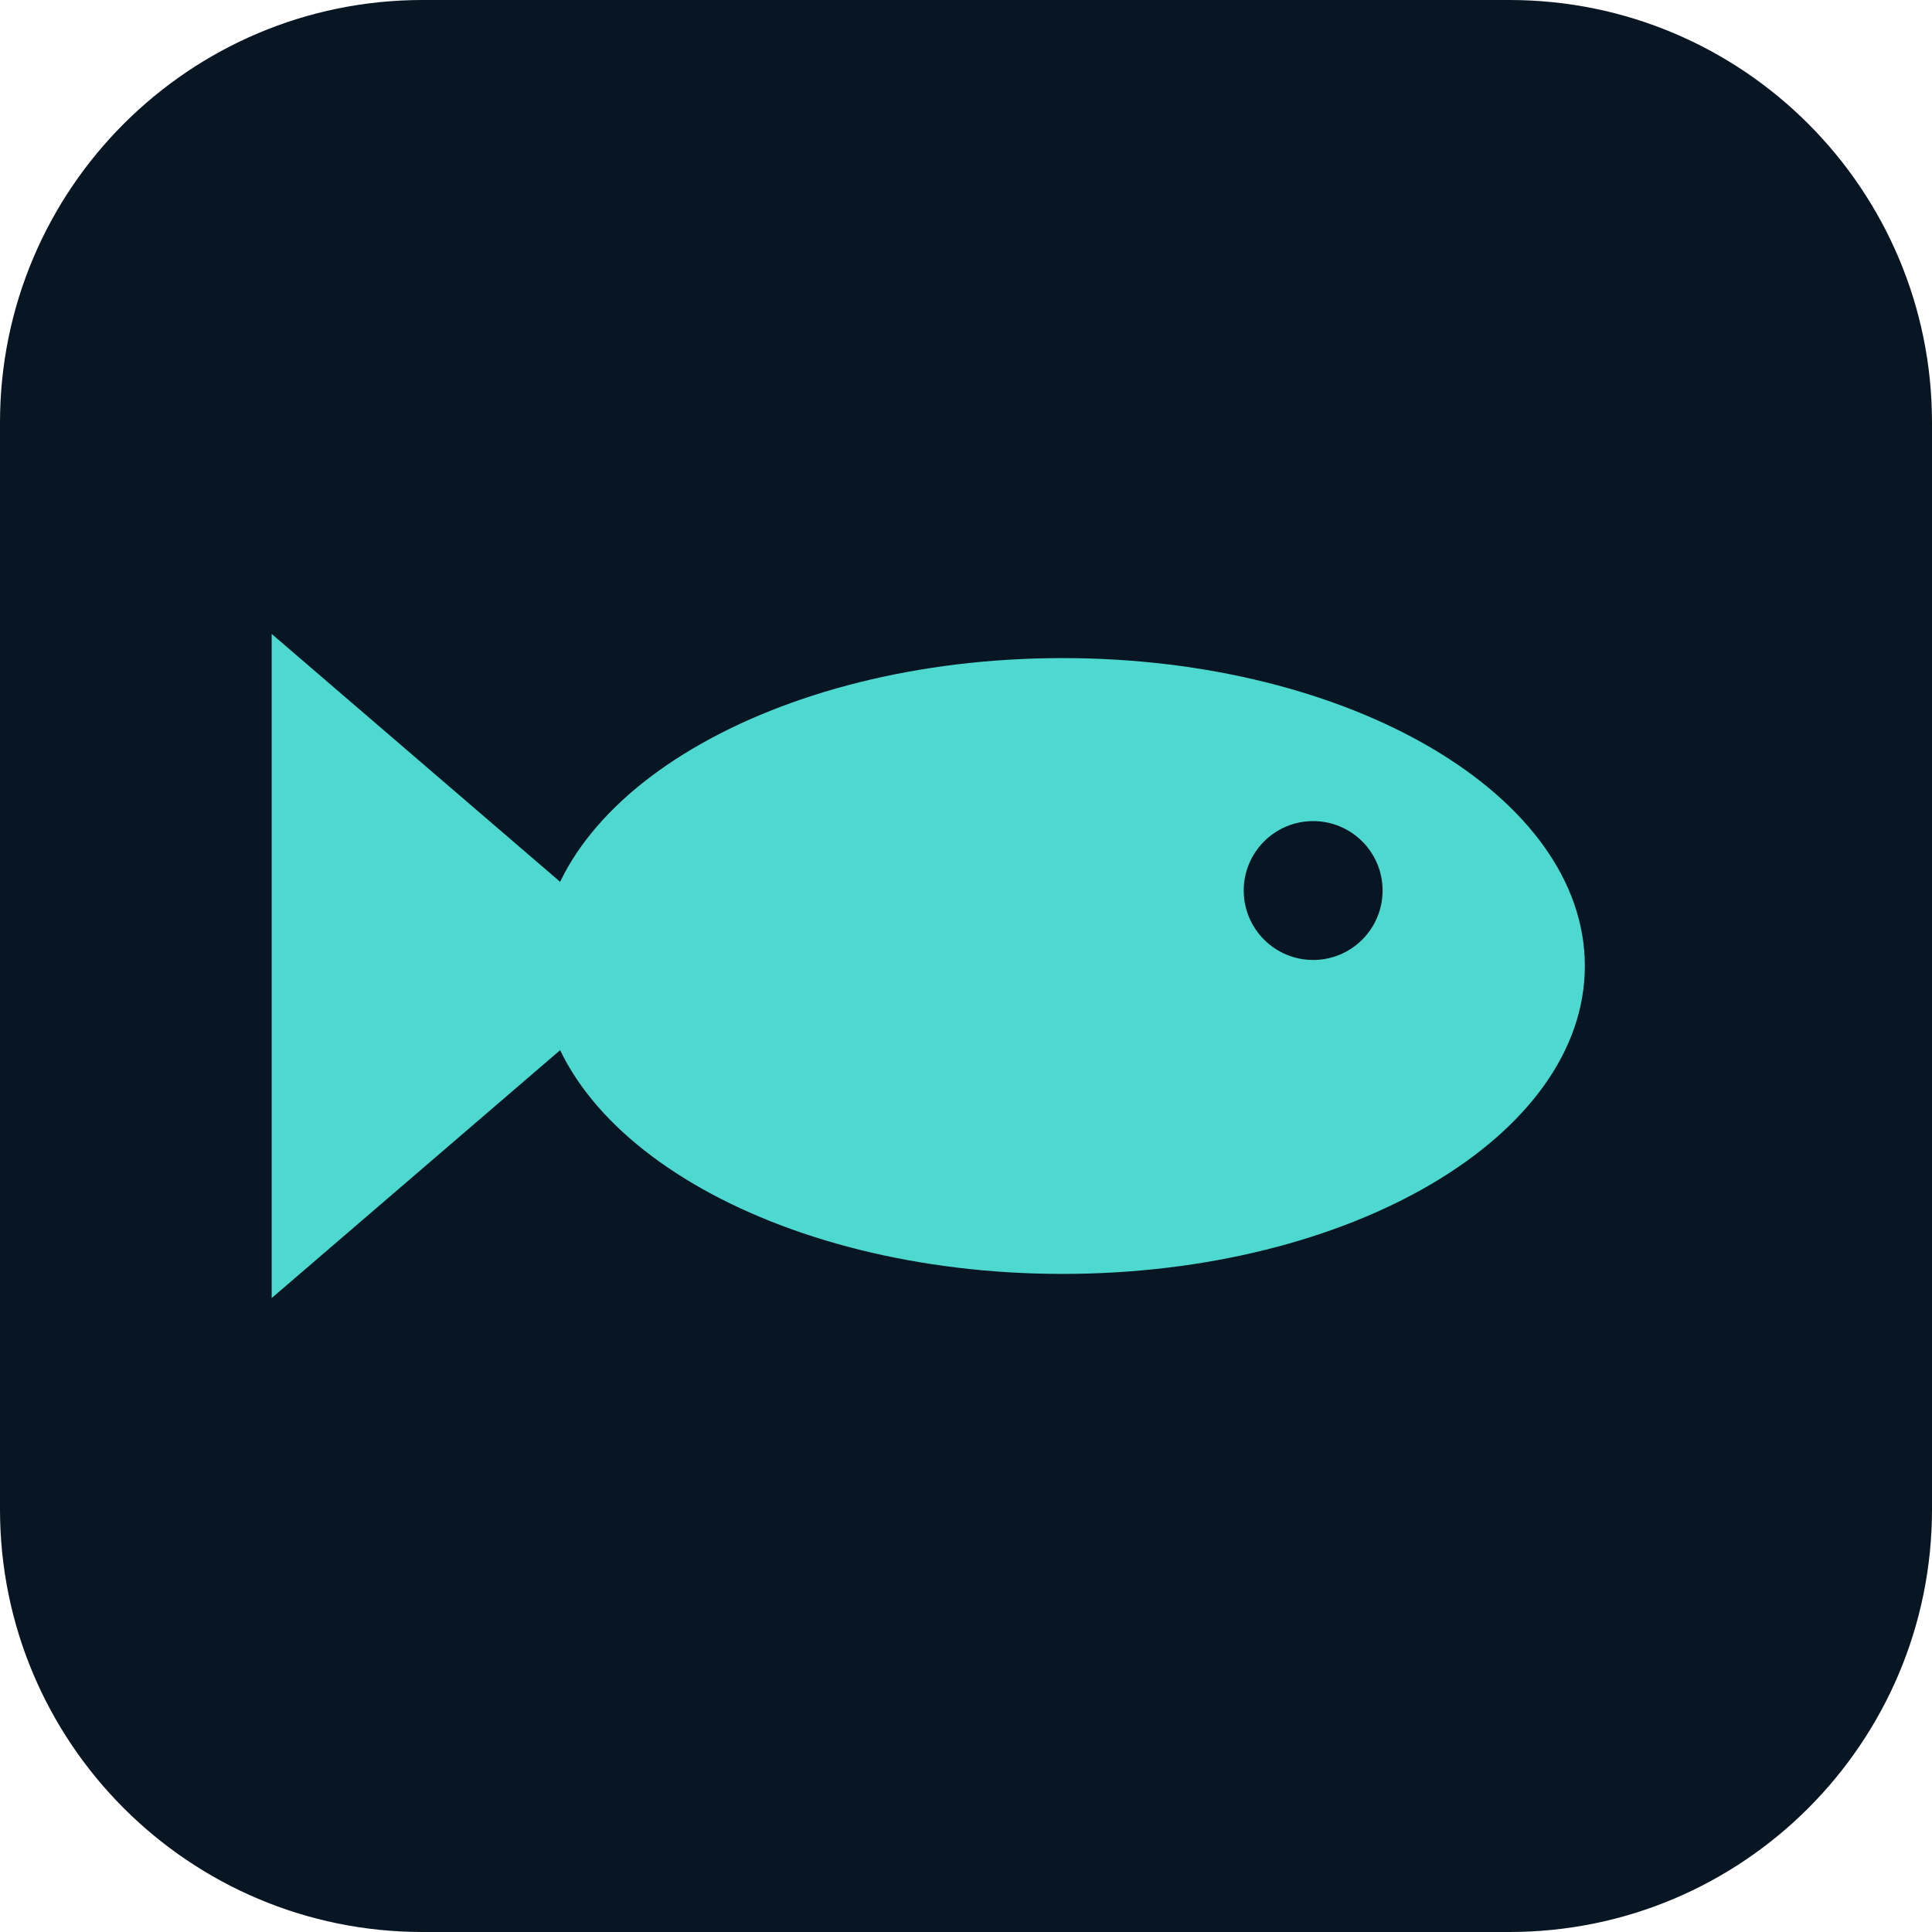
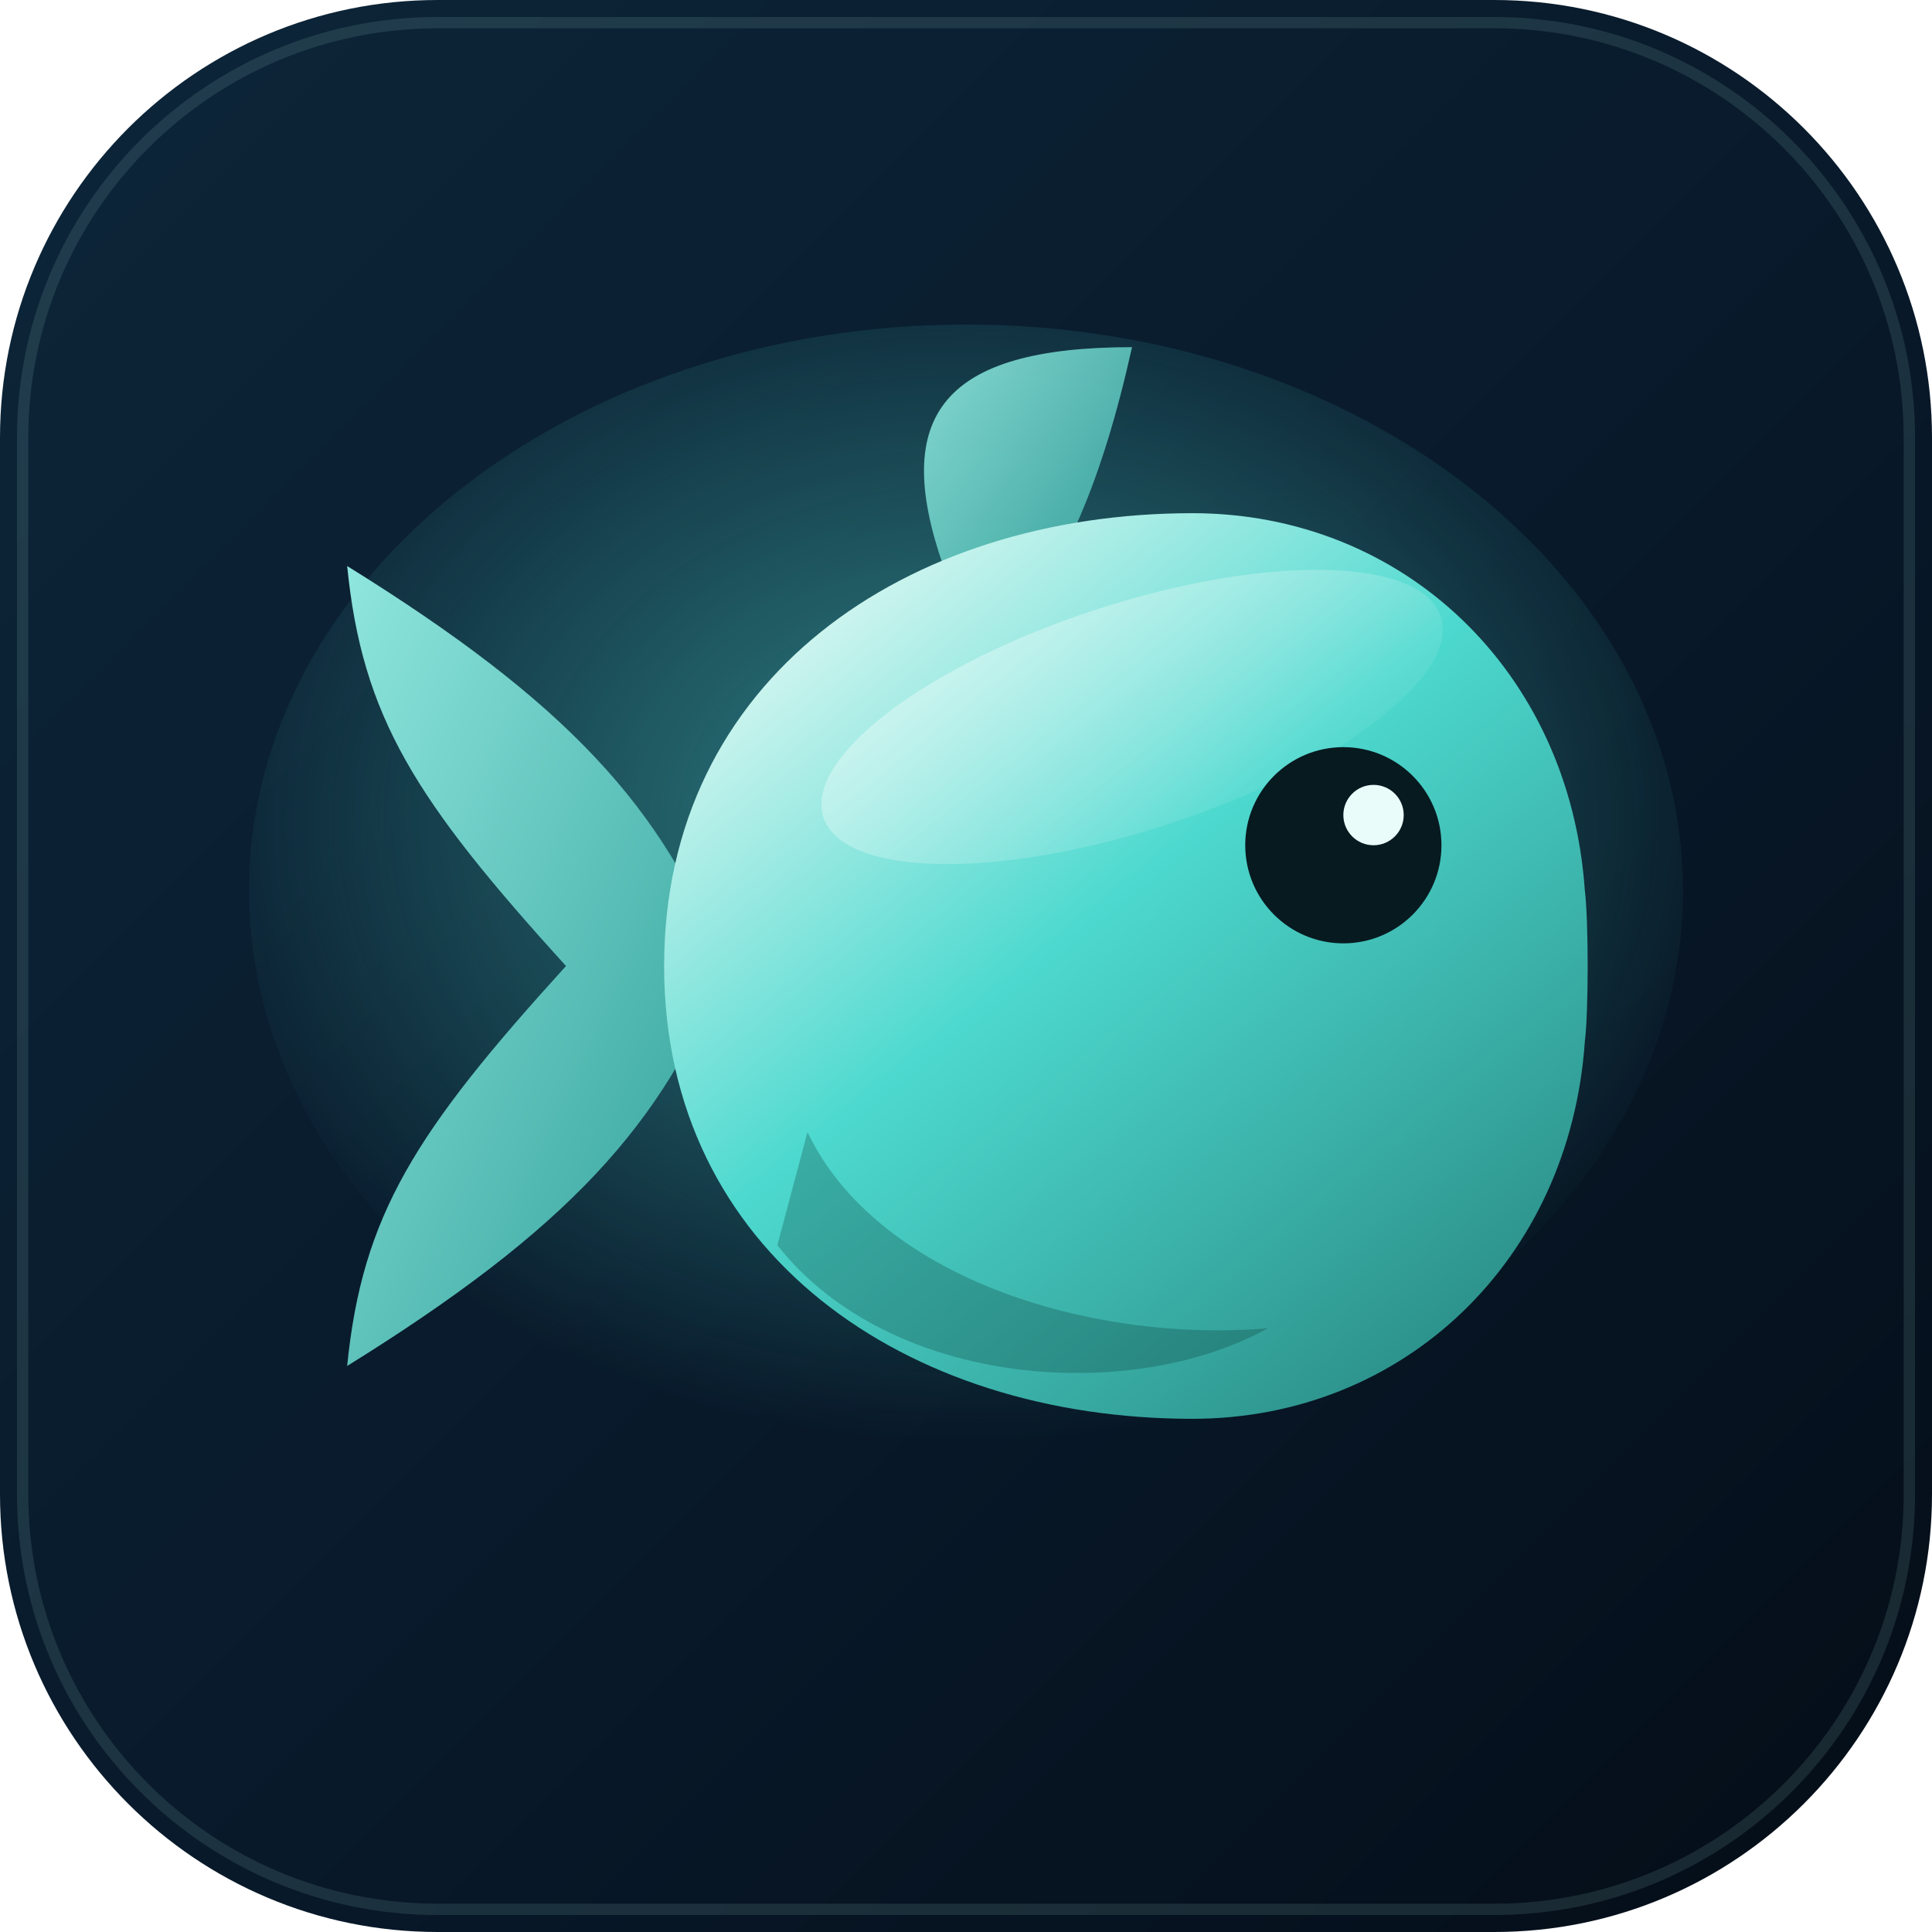
- <svg xmlns="http://www.w3.org/2000/svg" viewBox="0 0 64 64" role="img" aria-label="Veo">
-   <rect width="64" height="64" rx="14" fill="#081522" />
-   <g fill="#4DD9CF">
-     <ellipse cx="35.2" cy="32" rx="17.3" ry="10.2" />
-     <polygon points="21.8,32 9,21 9,43" />
+ <svg xmlns="http://www.w3.org/2000/svg" viewBox="0 0 512 512" width="512" height="512">
+   <defs>
+     <linearGradient id="bg" x1="0" y1="0" x2="1" y2="1">
+       <stop offset="0%" stop-color="#0d2639" />
+       <stop offset="55%" stop-color="#08192a" />
+       <stop offset="100%" stop-color="#040d17" />
+     </linearGradient>
+     <linearGradient id="fish" x1="0.15" y1="0.1" x2="0.85" y2="0.95">
+       <stop offset="0%" stop-color="#d6f6f1" />
+       <stop offset="42%" stop-color="#4dd9cf" />
+       <stop offset="100%" stop-color="#2b8f88" />
+     </linearGradient>
+     <linearGradient id="fin" x1="0" y1="0" x2="1" y2="1">
+       <stop offset="0%" stop-color="#8fe6de" />
+       <stop offset="100%" stop-color="#2f9f98" />
+     </linearGradient>
+     <radialGradient id="glow" cx="50%" cy="44%" r="55%">
+       <stop offset="0%" stop-color="#4dd9cf" stop-opacity="0.55" />
+       <stop offset="100%" stop-color="#4dd9cf" stop-opacity="0" />
+     </radialGradient>
+     <linearGradient id="sheen" x1="0" y1="0" x2="1" y2="1">
+       <stop offset="0%" stop-color="#ffffff" stop-opacity="0.85" />
+       <stop offset="100%" stop-color="#ffffff" stop-opacity="0" />
+     </linearGradient>
+   </defs>
+   <rect width="512" height="512" rx="116" fill="url(#bg)" />
+   <rect x="6" y="6" width="500" height="500" rx="110" fill="none" stroke="#b6e9e8" stroke-opacity="0.12" stroke-width="3" />
+   <ellipse cx="256" cy="236" rx="190" ry="150" fill="url(#glow)" />
+   <g>
+     <path d="M150 256 C110 212 96 190 92 150 C150 186 176 214 192 256 C176 298 150 326 92 362 C96 322 110 300 150 256 Z" fill="url(#fin)" />
+     <path d="M250 150 C236 110 250 92 300 92 C292 128 282 150 268 168 Z" fill="url(#fin)" opacity="0.92" />
+     <path d="M176 256 C176 180 240 136 316 136 C372 136 416 178 420 236 C421 244 421 268 420 276 C416 334 372 376 316 376 C240 376 176 332 176 256 Z" fill="url(#fish)" />
+     <path d="M214 300 C232 338 288 356 336 352 C300 372 236 368 206 330 Z" fill="#083a37" opacity="0.28" />
+     <ellipse cx="300" cy="190" rx="86" ry="30" fill="url(#sheen)" opacity="0.5" transform="rotate(-18 300 190)" />
+     <circle cx="356" cy="224" r="26" fill="#071a20" />
+     <circle cx="364" cy="216" r="8" fill="#eafcfa" />
  </g>
-   <circle cx="43.5" cy="29.5" r="2.3" fill="#081522" />
</svg>
